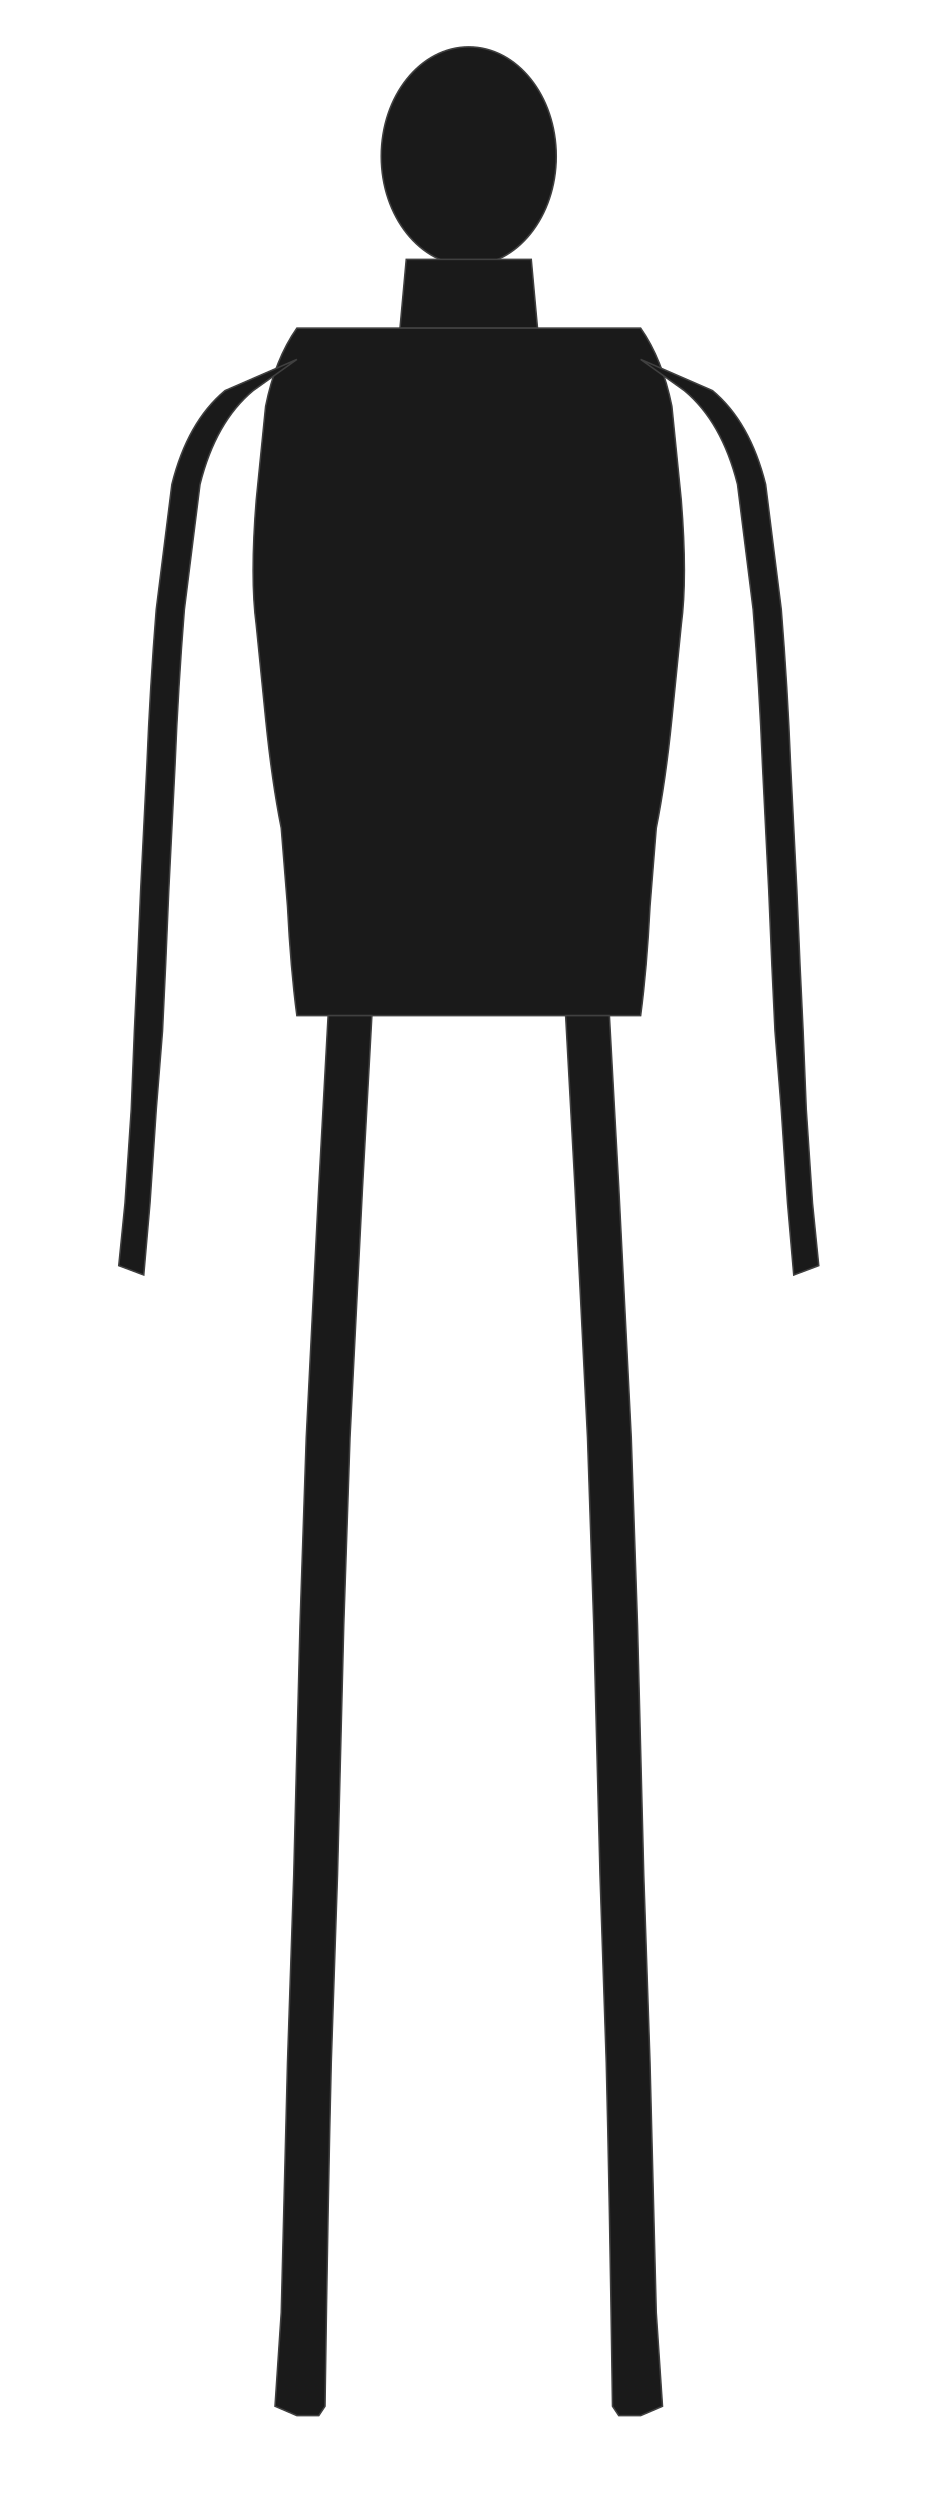
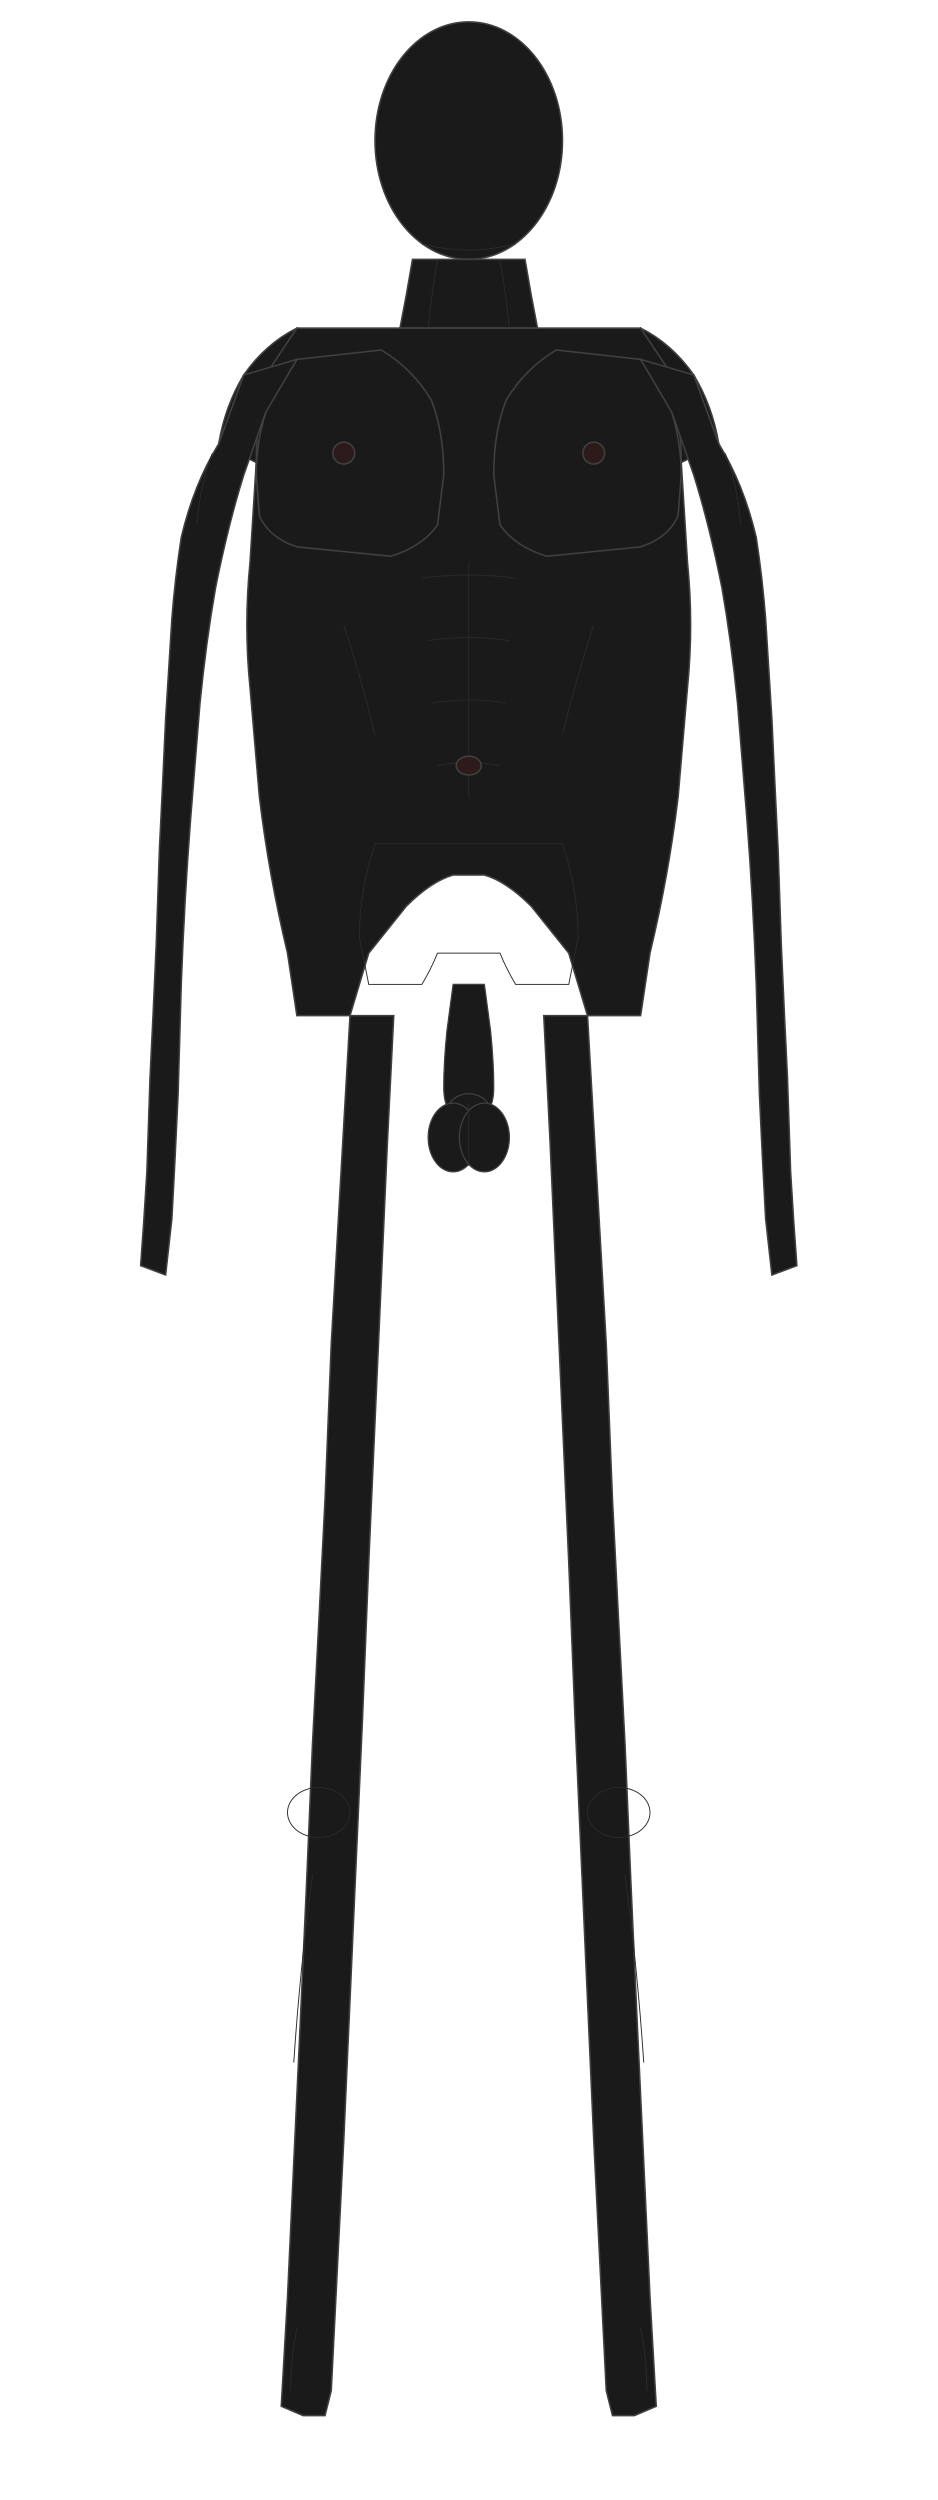
<svg xmlns="http://www.w3.org/2000/svg" viewBox="0 0 300 800">
  <defs>
    <style>
      .body-outline { fill: #1a1a1a; stroke: #404040; stroke-width: 0.5; }
+       .muscle-definition { fill: none; stroke: #2a2a2a; stroke-width: 0.3; }
+       .nipple { fill: #2d1a1a; }
+       .genital-detail { fill: #1a1a1a; stroke: #404040; stroke-width: 0.4; }
      .clickable-region { fill: transparent; stroke: none; cursor: pointer; transition: all 0.2s; }
      .clickable-region:hover { fill: rgba(139, 0, 0, 0.3); stroke: #8B0000; stroke-width: 1; }
      .clickable-region.selected { fill: rgba(139, 0, 0, 0.5); stroke: #8B0000; stroke-width: 1.5; }
    </style>
  </defs>
  <g class="body-outline">
-     <ellipse cx="150" cy="50" rx="28" ry="35" />
-     <path d="M 130 83 L 128 105 L 172 105 L 170 83 Z" />
-     <path d="       M 95 105       Q 88 115, 85 130       L 82 160       Q 80 185, 82 200       L 85 230       Q 87 250, 90 265       L 92 290       Q 93 310, 95 325       L 205 325       Q 207 310, 208 290       L 210 265       Q 213 250, 215 230       L 218 200       Q 220 185, 218 160       L 215 130       Q 212 115, 205 105       Z     " />
-     <path d="       M 95 115       L 72 125       Q 60 135, 55 155       L 50 195       Q 48 220, 47 245       L 45 285       Q 44 310, 43 330       L 42 355       Q 41 370, 40 385       L 38 405       L 46 408       L 48 385       Q 49 370, 50 355       L 52 330       Q 53 310, 54 285       L 56 245       Q 57 220, 59 195       L 64 155       Q 69 135, 81 125       Z     " />
-     <path d="       M 205 115       L 228 125       Q 240 135, 245 155       L 250 195       Q 252 220, 253 245       L 255 285       Q 256 310, 257 330       L 258 355       Q 259 370, 260 385       L 262 405       L 254 408       L 252 385       Q 251 370, 250 355       L 248 330       Q 247 310, 246 285       L 244 245       Q 243 220, 241 195       L 236 155       Q 231 135, 219 125       Z     " />
-     <path d="       M 105 325       L 102 380       Q 100 420, 98 460       L 96 520       Q 95 560, 94 600       L 92 660       Q 91 700, 90 740       L 88 770       L 95 773       L 102 773       L 104 770       Q 105 700, 106 660       L 108 600       Q 109 560, 110 520       L 112 460       Q 114 420, 116 380       L 119 325       Z     " />
-     <path d="       M 195 325       L 198 380       Q 200 420, 202 460       L 204 520       Q 205 560, 206 600       L 208 660       Q 209 700, 210 740       L 212 770       L 205 773       L 198 773       L 196 770       Q 195 700, 194 660       L 192 600       Q 191 560, 190 520       L 188 460       Q 186 420, 184 380       L 181 325       Z     " />
+     <ellipse cx="150" cy="45" rx="30" ry="38" />
+     <path d="M 135 78 Q 150 82, 165 78" class="muscle-definition" />
+     <path d="M 132 83 Q 130 95, 128 105 L 172 105 Q 170 95, 168 83 Z" />
+     <path d="M 140 83 Q 138 95, 137 105" class="muscle-definition" />
+     <path d="M 160 83 Q 162 95, 163 105" class="muscle-definition" />
+     <path d="       M 95 105       Q 85 110, 78 120       Q 72 130, 70 142       L 82 148       Q 88 142, 95 138       Z     " />
+     <path d="       M 205 105       Q 215 110, 222 120       Q 228 130, 230 142       L 218 148       Q 212 142, 205 138       Z     " />
+     <path d="       M 95 105       L 85 120       Q 82 135, 82 148       L 80 180       Q 78 200, 80 220       L 83 255       Q 86 280, 92 305       L 95 325       L 112 325       Q 115 315, 118 305       L 130 290       Q 138 282, 145 280       L 155 280       Q 162 282, 170 290       L 182 305       Q 185 315, 188 325       L 205 325       L 208 305       Q 214 280, 217 255       L 220 220       Q 222 200, 220 180       L 218 148       Q 218 135, 215 120       L 205 105       Z     " />
+     <path d="       M 95 115       Q 88 122, 85 132       Q 82 142, 82 152       L 83 165       Q 86 172, 95 175       L 125 178       Q 135 175, 140 168       L 142 152       Q 142 138, 138 128       Q 132 118, 122 112       L 95 115       Z     " class="body-outline" />
+     <path d="       M 205 115       Q 212 122, 215 132       Q 218 142, 218 152       L 217 165       Q 214 172, 205 175       L 175 178       Q 165 175, 160 168       L 158 152       Q 158 138, 162 128       Q 168 118, 178 112       L 205 115       Z     " class="body-outline" />
+     <circle cx="110" cy="145" r="3.5" class="nipple" />
+     <circle cx="190" cy="145" r="3.5" class="nipple" />
+     <path d="M 135 185 Q 150 183, 165 185" class="muscle-definition" />
+     <path d="M 137 205 Q 150 203, 163 205" class="muscle-definition" />
+     <path d="M 138 225 Q 150 223, 162 225" class="muscle-definition" />
+     <path d="M 140 245 Q 150 243, 160 245" class="muscle-definition" />
+     <path d="M 150 180 L 150 255" class="muscle-definition" />
+     <path d="M 110 200 Q 115 215, 120 235" class="muscle-definition" />
+     <path d="M 190 200 Q 185 215, 180 235" class="muscle-definition" />
+     <ellipse cx="150" cy="245" rx="4" ry="3" class="nipple" />
+     <path d="       M 120 270       Q 115 285, 115 300       L 118 315       L 135 315       Q 138 310, 140 305       L 160 305       Q 162 310, 165 315       L 182 315       L 185 300       Q 185 285, 180 270       Z     " class="muscle-definition" />
+     <g class="genital-detail">
+       <path d="         M 145 315         L 143 330         Q 142 340, 142 348         Q 142 353, 144 356         L 156 356         Q 158 353, 158 348         Q 158 340, 157 330         L 155 315         Z       " />
+       <ellipse cx="150" cy="356" rx="7" ry="6" />
+     </g>
+     <g class="genital-detail">
+       <ellipse cx="145" cy="364" rx="8" ry="11" />
+       <ellipse cx="155" cy="364" rx="8" ry="11" />
+       <path d="M 150 353 L 150 373" class="muscle-definition" />
+     </g>
+     <path d="       M 95 115       L 78 120       L 70 142       Q 62 155, 58 172       Q 56 185, 55 198       L 53 230       Q 52 252, 51 272       L 50 302       Q 49 325, 48 345       L 47 375       Q 46 392, 45 405       L 53 408       L 55 390       Q 56 372, 57 350       L 58 315       Q 59 288, 61 262       L 64 225       Q 66 205, 69 188       Q 73 168, 78 152       L 85 132       L 95 115       Z     " />
+     <path d="       M 205 115       L 222 120       L 230 142       Q 238 155, 242 172       Q 244 185, 245 198       L 247 230       Q 248 252, 249 272       L 250 302       Q 251 325, 252 345       L 253 375       Q 254 392, 255 405       L 247 408       L 245 390       Q 244 372, 243 350       L 242 315       Q 241 288, 239 262       L 236 225       Q 234 205, 231 188       Q 227 168, 222 152       L 215 132       L 205 115       Z     " />
+     <path d="M 68 145 Q 64 155, 63 168" class="muscle-definition" />
+     <path d="M 232 145 Q 236 155, 237 168" class="muscle-definition" />
+     <path d="       M 112 325       L 110 360       Q 108 395, 106 430       L 104 480       Q 102 520, 100 558       L 98 605       Q 96 650, 94 692       L 92 735       L 90 770       L 97 773       L 104 773       L 106 765       Q 108 725, 110 685       L 112 640       Q 114 595, 116 550       L 118 500       Q 120 455, 122 410       L 124 365       L 126 325       Z     " />
+     <path d="       M 188 325       L 190 360       Q 192 395, 194 430       L 196 480       Q 198 520, 200 558       L 202 605       Q 204 650, 206 692       L 208 735       L 210 770       L 203 773       L 196 773       L 194 765       Q 192 725, 190 685       L 188 640       Q 186 595, 184 550       L 182 500       Q 180 455, 178 410       L 176 365       L 174 325       Z     " />
+     <ellipse cx="102" cy="580" rx="10" ry="8" class="muscle-definition" />
+     <ellipse cx="198" cy="580" rx="10" ry="8" class="muscle-definition" />
+     <path d="M 100 600 Q 96 630, 94 660" class="muscle-definition" />
+     <path d="M 200 600 Q 204 630, 206 660" class="muscle-definition" />
+     <path d="M 95 745 Q 93 755, 93 765" class="muscle-definition" />
+     <path d="M 205 745 Q 207 755, 207 765" class="muscle-definition" />
  </g>
  <g class="clickable-regions">
    <path id="neck-front" class="clickable-region" d="M 130 83 L 128 105 L 172 105 L 170 83 Z" />
    <rect id="upper-chest" class="clickable-region" x="110" y="105" width="80" height="30" />
    <rect id="sternum" class="clickable-region" x="135" y="115" width="30" height="55" />
    <path id="left-pec" class="clickable-region" d="M 95 115 Q 85 125, 85 145 L 85 165 Q 88 170, 100 168 L 130 165 Q 135 160, 135 145 L 135 120 Q 120 115, 105 115 Z" />
    <path id="right-pec" class="clickable-region" d="M 205 115 Q 215 125, 215 145 L 215 165 Q 212 170, 200 168 L 170 165 Q 165 160, 165 145 L 165 120 Q 180 115, 195 115 Z" />
    <rect id="lower-chest" class="clickable-region" x="110" y="170" width="80" height="30" />
    <path id="left-outer-bicep" class="clickable-region" d="M 72 125 L 60 145 L 56 175 L 63 175 L 67 145 L 79 125 Z" />
    <path id="right-outer-bicep" class="clickable-region" d="M 228 125 L 240 145 L 244 175 L 237 175 L 233 145 L 221 125 Z" />
    <path id="left-inner-bicep" class="clickable-region" d="M 79 125 L 85 145 L 87 175 L 80 175 L 75 145 L 70 125 Z" />
    <path id="right-inner-bicep" class="clickable-region" d="M 221 125 L 215 145 L 213 175 L 220 175 L 225 145 L 230 125 Z" />
    <path id="left-outer-forearm" class="clickable-region" d="M 55 185 L 50 235 L 47 285 L 54 285 L 57 235 L 62 185 Z" />
    <path id="right-outer-forearm" class="clickable-region" d="M 245 185 L 250 235 L 253 285 L 246 285 L 243 235 L 238 185 Z" />
    <path id="left-inner-forearm" class="clickable-region" d="M 62 185 L 67 235 L 70 285 L 63 285 L 60 235 L 57 185 Z" />
    <path id="right-inner-forearm" class="clickable-region" d="M 238 185 L 233 235 L 230 285 L 237 285 L 240 235 L 243 185 Z" />
    <rect id="left-wrist-outer" class="clickable-region" x="43" y="295" width="10" height="30" />
    <rect id="right-wrist-outer" class="clickable-region" x="247" y="295" width="10" height="30" />
    <rect id="left-wrist-inner" class="clickable-region" x="53" y="295" width="10" height="30" />
    <rect id="right-wrist-inner" class="clickable-region" x="237" y="295" width="10" height="30" />
    <path id="left-hand" class="clickable-region" d="M 38 335 L 38 395 L 56 395 L 56 335 Z" />
    <path id="right-hand" class="clickable-region" d="M 244 335 L 244 395 L 262 395 L 262 335 Z" />
    <rect id="left-ribs" class="clickable-region" x="82" y="200" width="28" height="60" />
    <rect id="right-ribs" class="clickable-region" x="190" y="200" width="28" height="60" />
    <rect id="left-hip" class="clickable-region" x="85" y="265" width="28" height="50" />
    <rect id="right-hip" class="clickable-region" x="187" y="265" width="28" height="50" />
    <path id="left-outer-thigh" class="clickable-region" d="M 102 330 L 98 420 L 96 490 L 103 490 L 107 420 L 111 330 Z" />
    <path id="right-outer-thigh" class="clickable-region" d="M 198 330 L 202 420 L 204 490 L 197 490 L 193 420 L 189 330 Z" />
    <path id="left-inner-thigh" class="clickable-region" d="M 111 330 L 115 420 L 117 490 L 110 490 L 106 420 L 102 330 Z" />
    <path id="right-inner-thigh" class="clickable-region" d="M 189 330 L 185 420 L 183 490 L 190 490 L 194 420 L 198 330 Z" />
    <path id="left-front-thigh" class="clickable-region" d="M 105 340 L 103 430 L 101 500 L 108 500 L 110 430 L 112 340 Z" />
    <path id="right-front-thigh" class="clickable-region" d="M 195 340 L 197 430 L 199 500 L 192 500 L 190 430 L 188 340 Z" />
    <path id="left-outer-calf" class="clickable-region" d="M 96 520 L 94 630 L 90 720 L 97 720 L 101 630 L 103 520 Z" />
    <path id="right-outer-calf" class="clickable-region" d="M 204 520 L 206 630 L 210 720 L 203 720 L 199 630 L 197 520 Z" />
    <path id="left-inner-calf" class="clickable-region" d="M 103 520 L 105 630 L 107 720 L 100 720 L 98 630 L 96 520 Z" />
    <path id="right-inner-calf" class="clickable-region" d="M 197 520 L 195 630 L 193 720 L 200 720 L 202 630 L 204 520 Z" />
    <rect id="left-ankle-outer" class="clickable-region" x="88" y="740" width="10" height="25" />
    <rect id="right-ankle-outer" class="clickable-region" x="202" y="740" width="10" height="25" />
    <rect id="left-ankle-inner" class="clickable-region" x="98" y="740" width="10" height="25" />
    <rect id="right-ankle-inner" class="clickable-region" x="192" y="740" width="10" height="25" />
  </g>
</svg>
